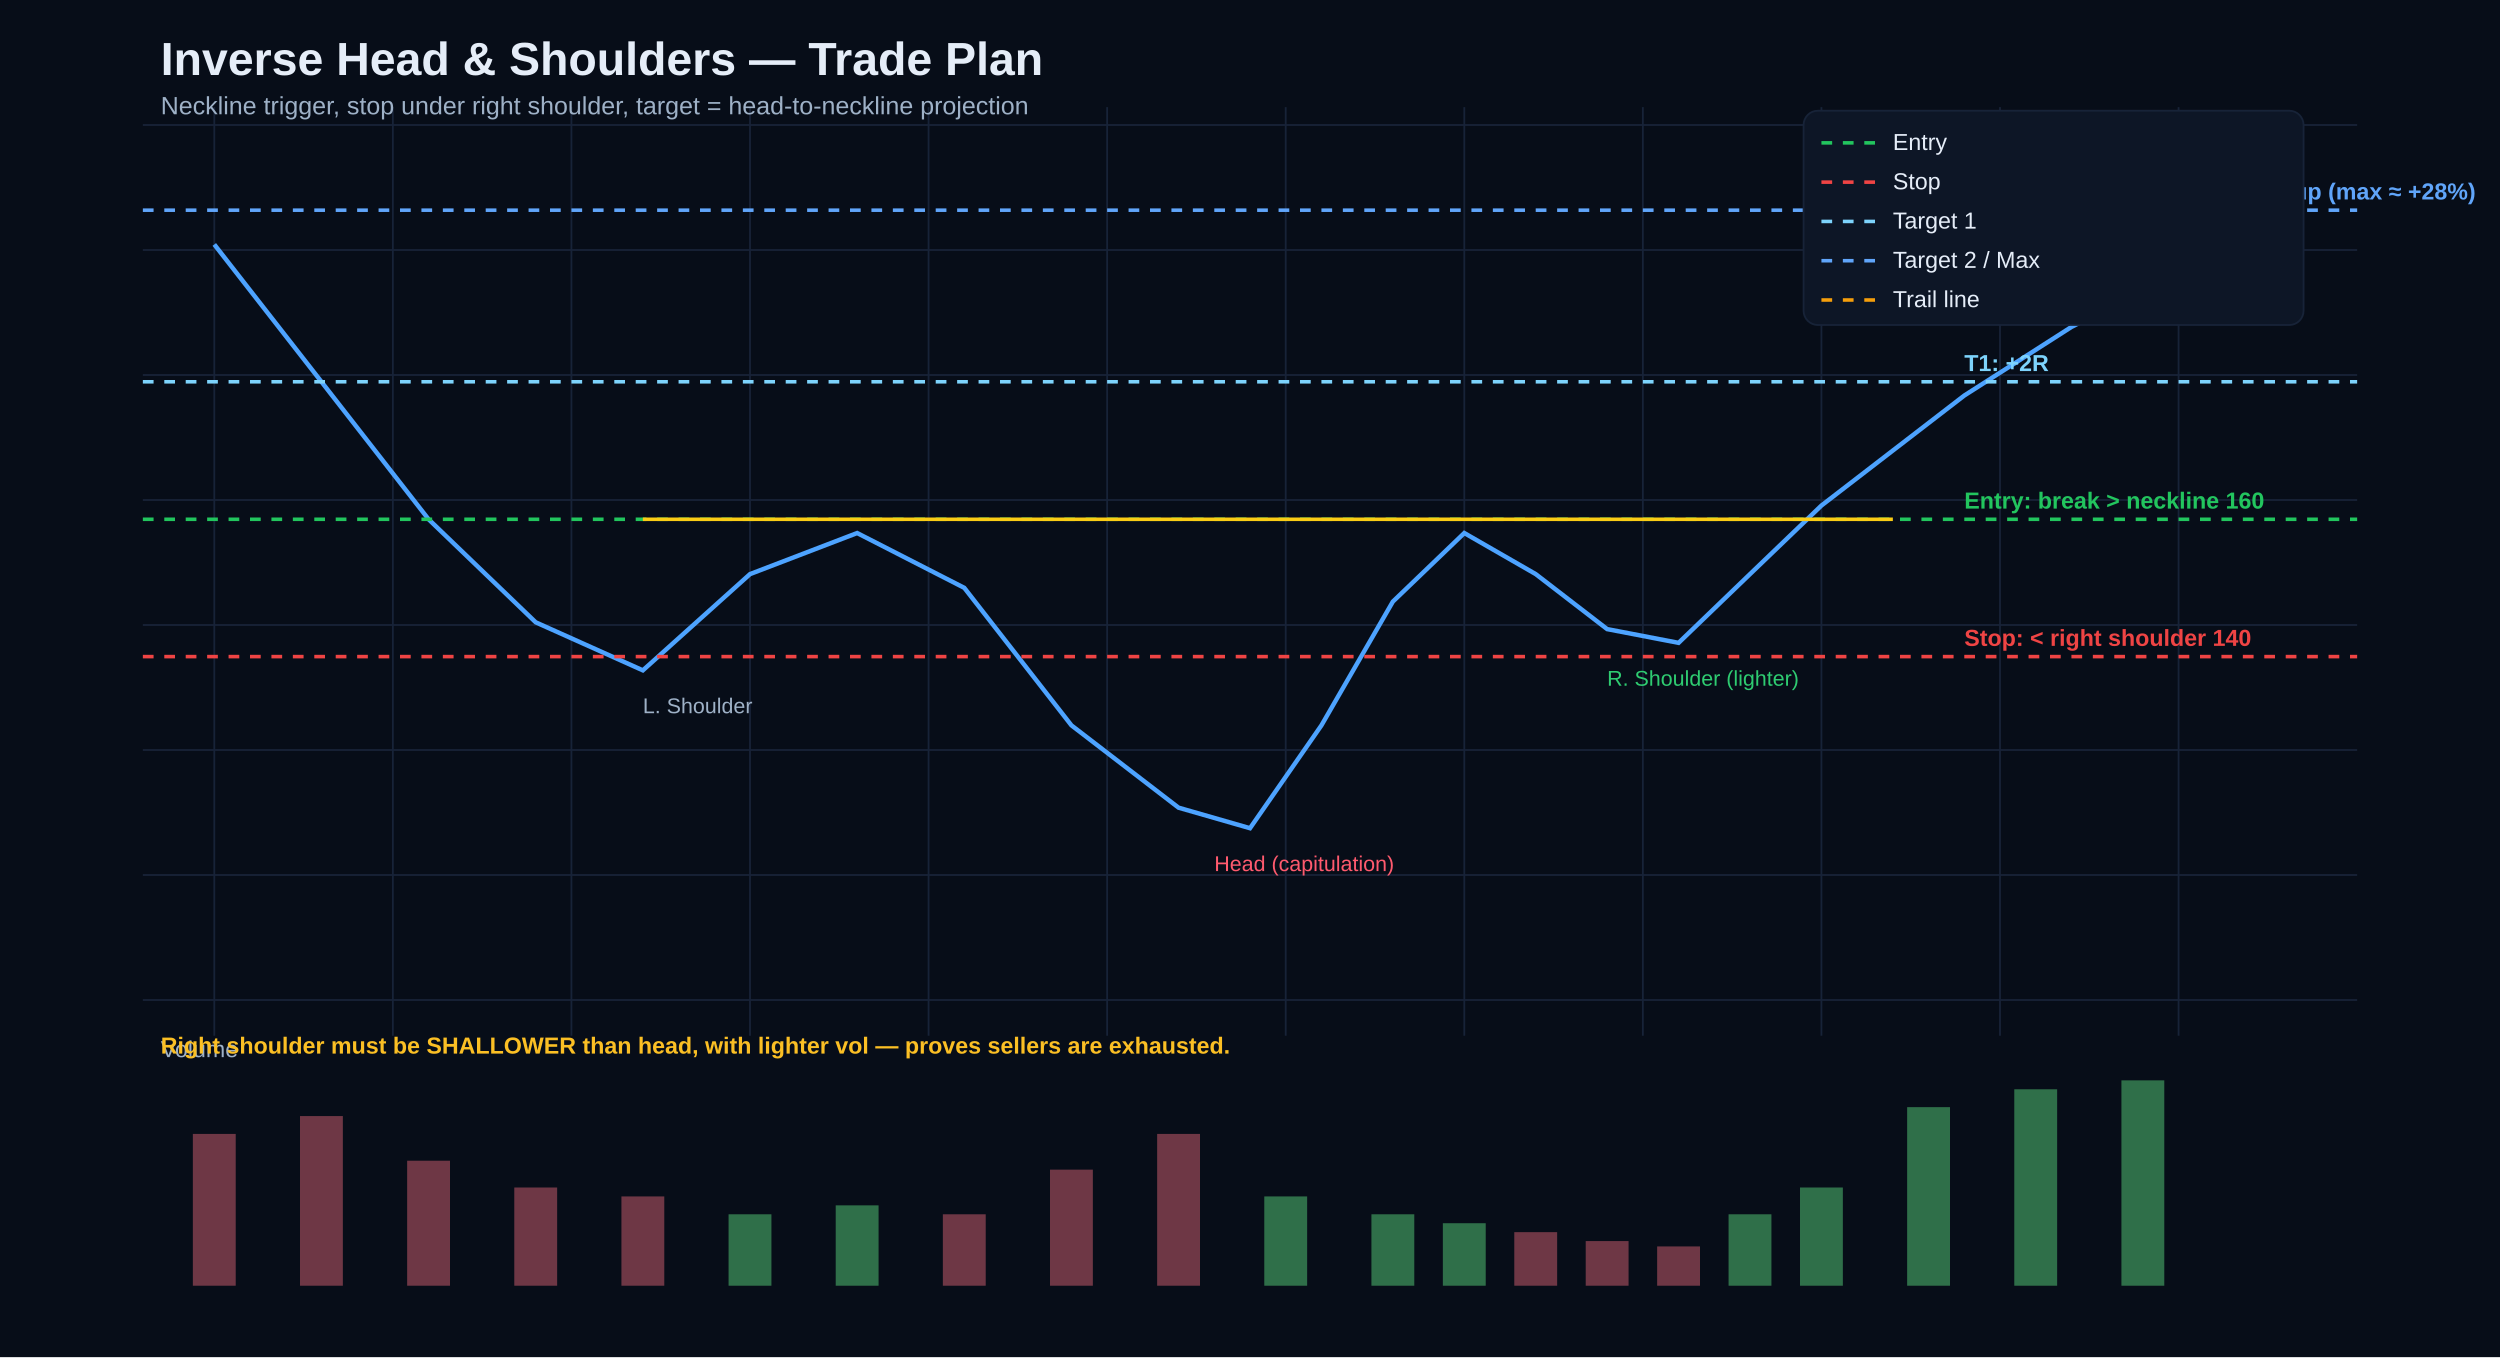
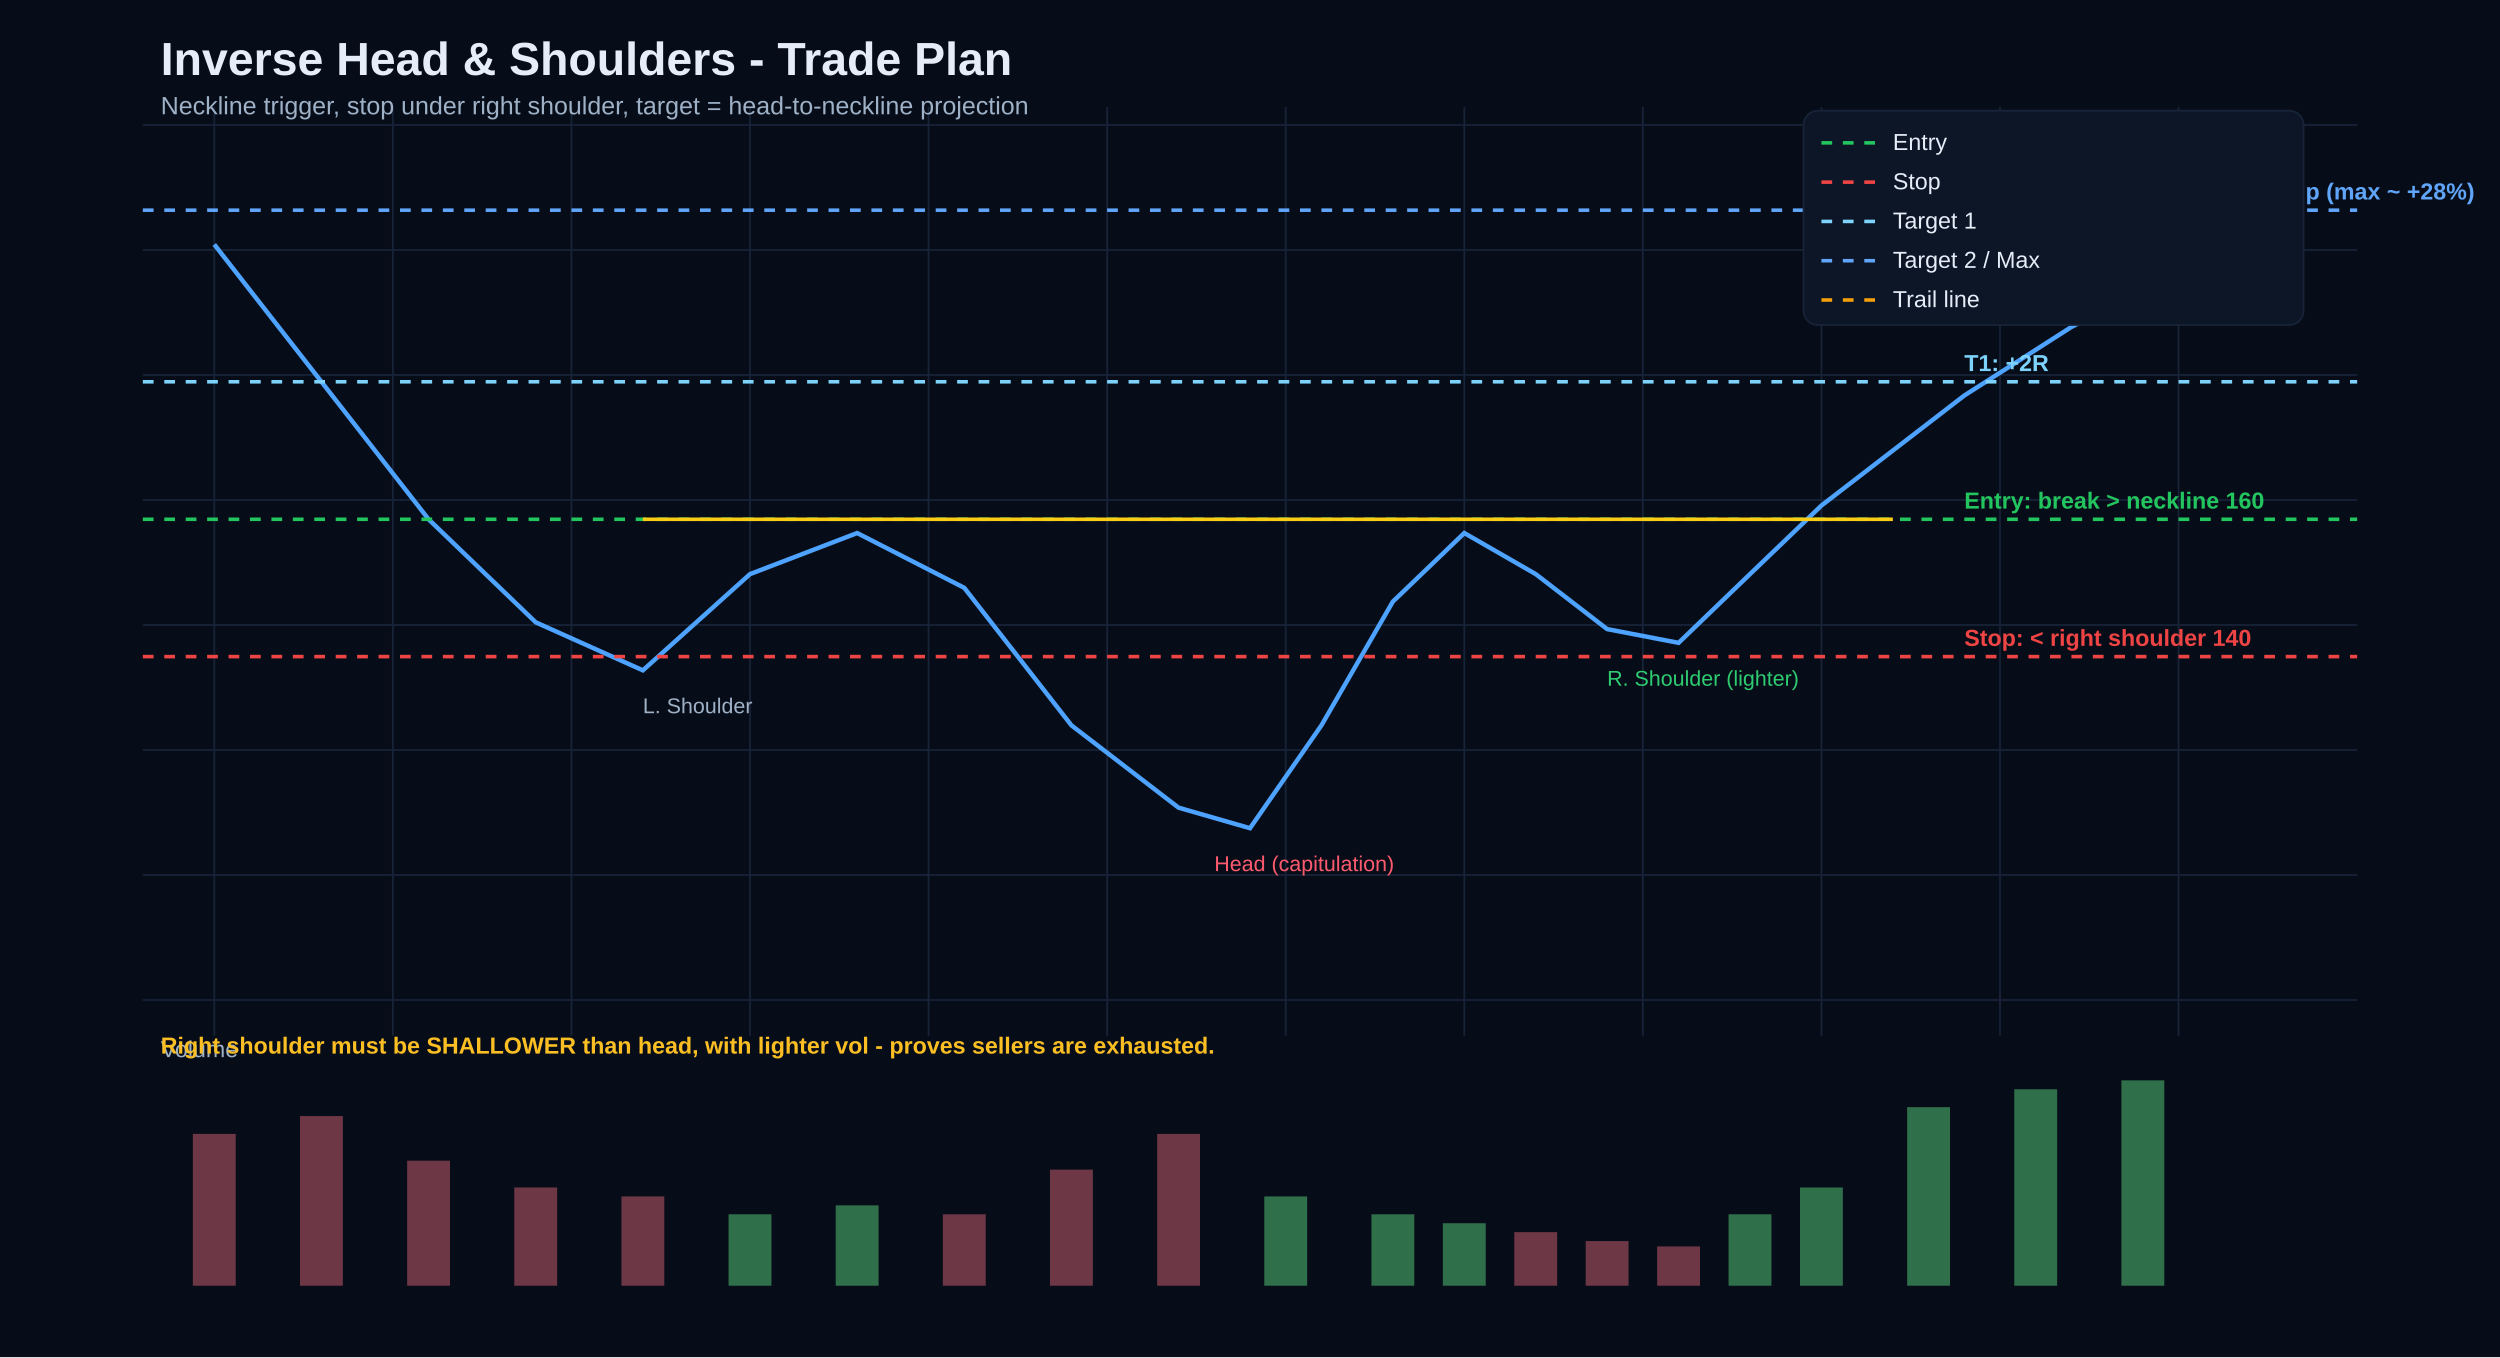
<svg xmlns="http://www.w3.org/2000/svg" width="1400" height="760" viewBox="0 0 1400 760" role="img" aria-labelledby="t d">
  <rect width="1400" height="760" fill="#070d18" />
  <g stroke="#172338" stroke-width="1">
    <path d="M80 70H1320M80 140H1320M80 210H1320M80 280H1320M80 350H1320M80 420H1320M80 490H1320M80 560H1320" />
    <path d="M120 60V580M220 60V580M320 60V580M420 60V580M520 60V580M620 60V580M720 60V580M820 60V580M920 60V580M1020 60V580M1120 60V580M1220 60V580" />
  </g>
-   <text x="90" y="42" fill="#e5edf8" font-size="26" font-family="Arial, sans-serif" font-weight="600">Inverse Head &amp; Shoulders — Trade Plan</text>
+   <text x="90" y="42" fill="#e5edf8" font-size="26" font-family="Arial, sans-serif" font-weight="600">Inverse Head &amp; Shoulders - Trade Plan</text>
  <text x="90" y="64" fill="#9eb1c7" font-size="14" font-family="Arial, sans-serif">Neckline trigger, stop under right shoulder, target = head-to-neckline projection</text>
  <path d="M120.0 136.9 L180.0 213.8 L240.0 290.8 L300.0 348.5 L360.0 375.4 L420.0 321.5 L480.0 298.5 L540.0 329.2 L600.0 406.2 L660.0 452.3 L700.0 463.8 L740.0 406.2 L780.0 336.9 L820.0 298.5 L860.0 321.5 L900.0 352.3 L940.0 360.0 L980.0 321.5 L1020.0 283.1 L1060.0 252.3 L1100.0 221.5 L1160.0 183.1 L1220.0 152.3" fill="none" stroke="#4da3ff" stroke-width="2.5" />
  <line x1="80" y1="290.8" x2="1320" y2="290.8" stroke="#22c55e" stroke-dasharray="6 6" stroke-width="2" />
  <text x="1100" y="284.8" fill="#22c55e" font-size="13" font-family="Arial, sans-serif" font-weight="600">Entry: break &gt; neckline 160</text>
  <line x1="80" y1="367.7" x2="1320" y2="367.7" stroke="#ef4444" stroke-dasharray="6 6" stroke-width="2" />
  <text x="1100" y="361.7" fill="#ef4444" font-size="13" font-family="Arial, sans-serif" font-weight="600">Stop: &lt; right shoulder 140</text>
  <line x1="80" y1="213.8" x2="1320" y2="213.8" stroke="#7dd3fc" stroke-dasharray="6 6" stroke-width="2" />
  <text x="1100" y="207.8" fill="#7dd3fc" font-size="13" font-family="Arial, sans-serif" font-weight="600">T1: +2R</text>
  <line x1="80" y1="117.7" x2="1320" y2="117.7" stroke="#60a5fa" stroke-dasharray="6 6" stroke-width="2" />
-   <text x="1100" y="111.7" fill="#60a5fa" font-size="13" font-family="Arial, sans-serif" font-weight="600">T2: head→neckline projected up (max ≈ +28%)</text>
+   <text x="1100" y="111.7" fill="#60a5fa" font-size="13" font-family="Arial, sans-serif" font-weight="600">T2: head-&gt;neckline projected up (max ~ +28%)</text>
  <rect x="108" y="635.0" width="24" height="85.0" fill="#6e3745" />
  <rect x="168" y="625.0" width="24" height="95.0" fill="#6e3745" />
  <rect x="228" y="650.0" width="24" height="70.0" fill="#6e3745" />
  <rect x="288" y="665.0" width="24" height="55.0" fill="#6e3745" />
  <rect x="348" y="670.0" width="24" height="50.0" fill="#6e3745" />
  <rect x="408" y="680.0" width="24" height="40.0" fill="#2f6f49" />
  <rect x="468" y="675.0" width="24" height="45.0" fill="#2f6f49" />
  <rect x="528" y="680.0" width="24" height="40.0" fill="#6e3745" />
  <rect x="588" y="655.0" width="24" height="65.0" fill="#6e3745" />
  <rect x="648" y="635.0" width="24" height="85.0" fill="#6e3745" />
  <rect x="708" y="670.0" width="24" height="50.0" fill="#2f6f49" />
  <rect x="768" y="680.0" width="24" height="40.0" fill="#2f6f49" />
  <rect x="808" y="685.0" width="24" height="35.0" fill="#2f6f49" />
  <rect x="848" y="690.0" width="24" height="30.0" fill="#6e3745" />
  <rect x="888" y="695.0" width="24" height="25.0" fill="#6e3745" />
  <rect x="928" y="698.0" width="24" height="22.0" fill="#6e3745" />
  <rect x="968" y="680.0" width="24" height="40.0" fill="#2f6f49" />
  <rect x="1008" y="665.0" width="24" height="55.0" fill="#2f6f49" />
  <rect x="1068" y="620.0" width="24" height="100.0" fill="#2f6f49" />
  <rect x="1128" y="610.0" width="24" height="110.0" fill="#2f6f49" />
  <rect x="1188" y="605.0" width="24" height="115.0" fill="#2f6f49" />
  <text x="90" y="592.0" fill="#9eb1c7" font-size="13" font-family="Arial, sans-serif" font-weight="400">Volume</text>
-   <text x="90" y="590.0" fill="#fbbf24" font-size="13" font-family="Arial, sans-serif" font-weight="600">Right shoulder must be SHALLOWER than head, with lighter vol — proves sellers are exhausted.</text>
+   <text x="90" y="590.0" fill="#fbbf24" font-size="13" font-family="Arial, sans-serif" font-weight="600">Right shoulder must be SHALLOWER than head, with lighter vol - proves sellers are exhausted.</text>
  <rect x="1010" y="62" width="280" height="120" rx="8" fill="#0d1626" stroke="#172338" />
  <line x1="1020" y1="80" x2="1050" y2="80" stroke="#22c55e" stroke-dasharray="6 6" stroke-width="2" />
  <text x="1060" y="84.0" fill="#e5edf8" font-size="13" font-family="Arial, sans-serif" font-weight="400">Entry</text>
  <line x1="1020" y1="102" x2="1050" y2="102" stroke="#ef4444" stroke-dasharray="6 6" stroke-width="2" />
  <text x="1060" y="106.0" fill="#e5edf8" font-size="13" font-family="Arial, sans-serif" font-weight="400">Stop</text>
  <line x1="1020" y1="124" x2="1050" y2="124" stroke="#7dd3fc" stroke-dasharray="6 6" stroke-width="2" />
  <text x="1060" y="128.0" fill="#e5edf8" font-size="13" font-family="Arial, sans-serif" font-weight="400">Target 1</text>
  <line x1="1020" y1="146" x2="1050" y2="146" stroke="#60a5fa" stroke-dasharray="6 6" stroke-width="2" />
  <text x="1060" y="150.0" fill="#e5edf8" font-size="13" font-family="Arial, sans-serif" font-weight="400">Target 2 / Max</text>
  <line x1="1020" y1="168" x2="1050" y2="168" stroke="#f59e0b" stroke-dasharray="6 6" stroke-width="2" />
  <text x="1060" y="172.0" fill="#e5edf8" font-size="13" font-family="Arial, sans-serif" font-weight="400">Trail line</text>
  <line x1="360" y1="290.8" x2="1060" y2="290.8" stroke="#facc15" stroke-width="2" />
  <text x="360" y="399.4" fill="#9eb1c7" font-size="12" font-family="Arial, sans-serif" font-weight="400">L. Shoulder</text>
  <text x="680" y="487.8" fill="#ff5a6e" font-size="12" font-family="Arial, sans-serif" font-weight="400">Head (capitulation)</text>
  <text x="900" y="384.0" fill="#2ecc71" font-size="12" font-family="Arial, sans-serif" font-weight="400">R. Shoulder (lighter)</text>
</svg>
